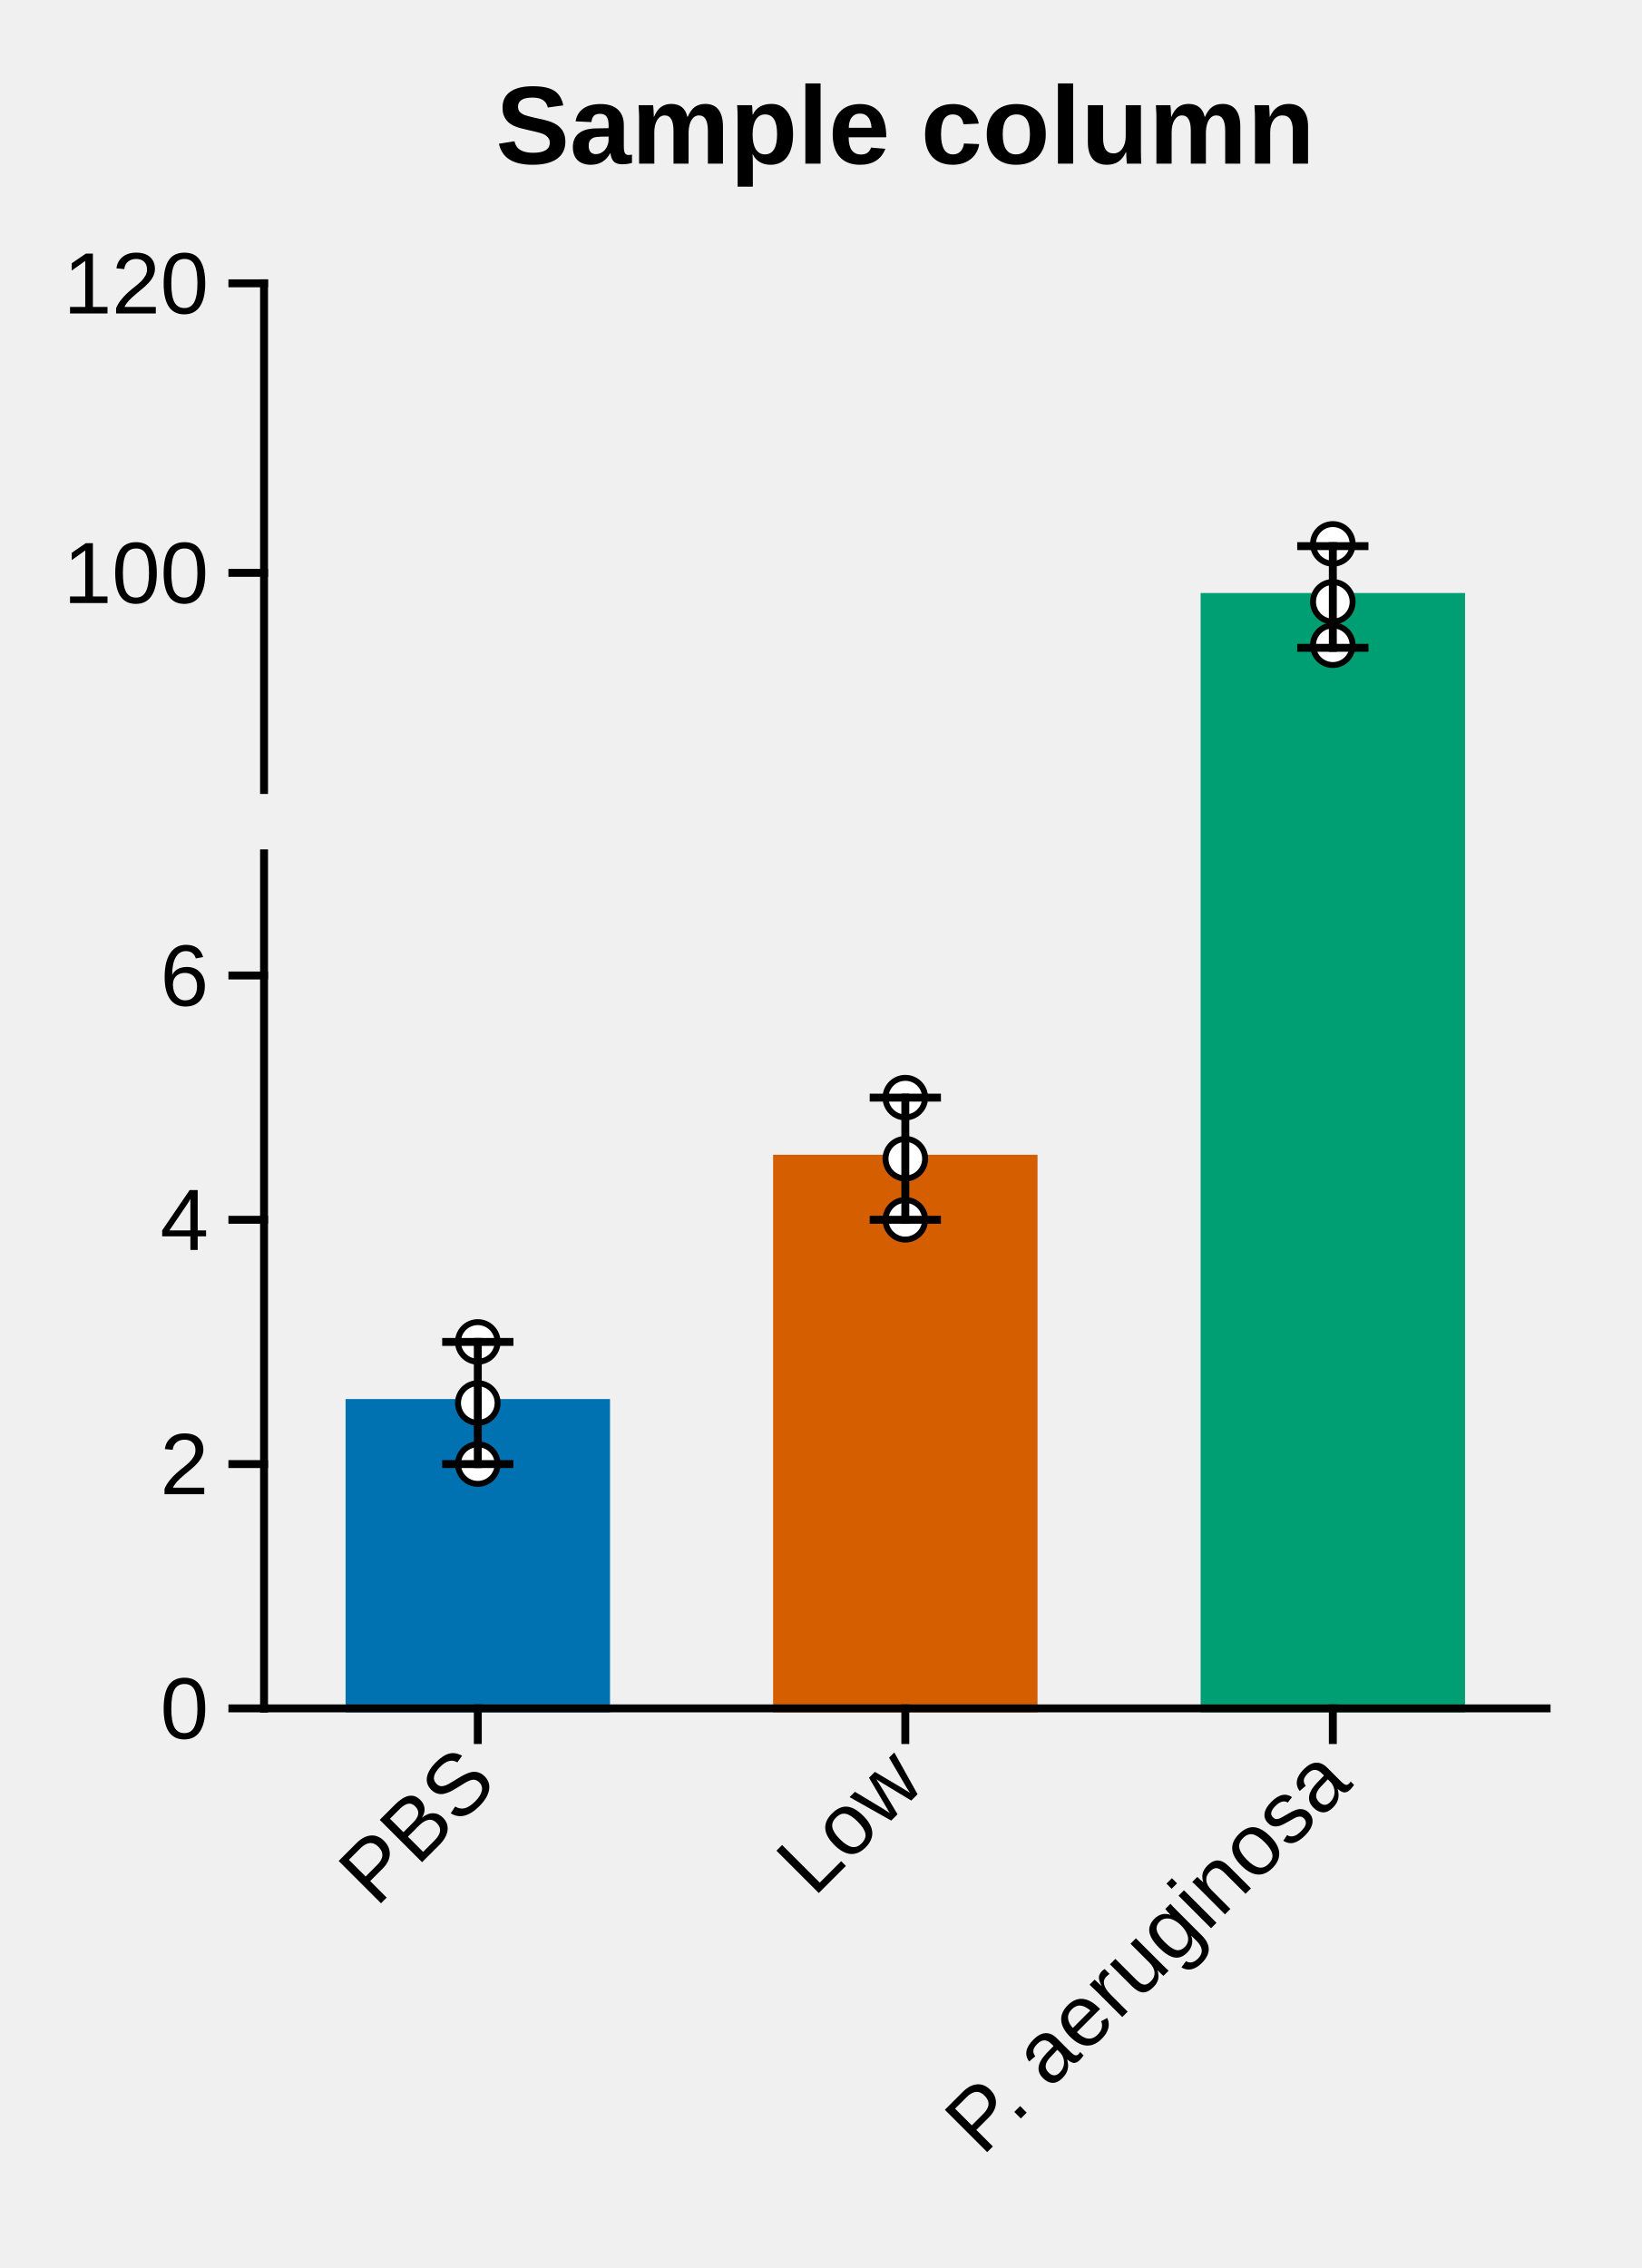
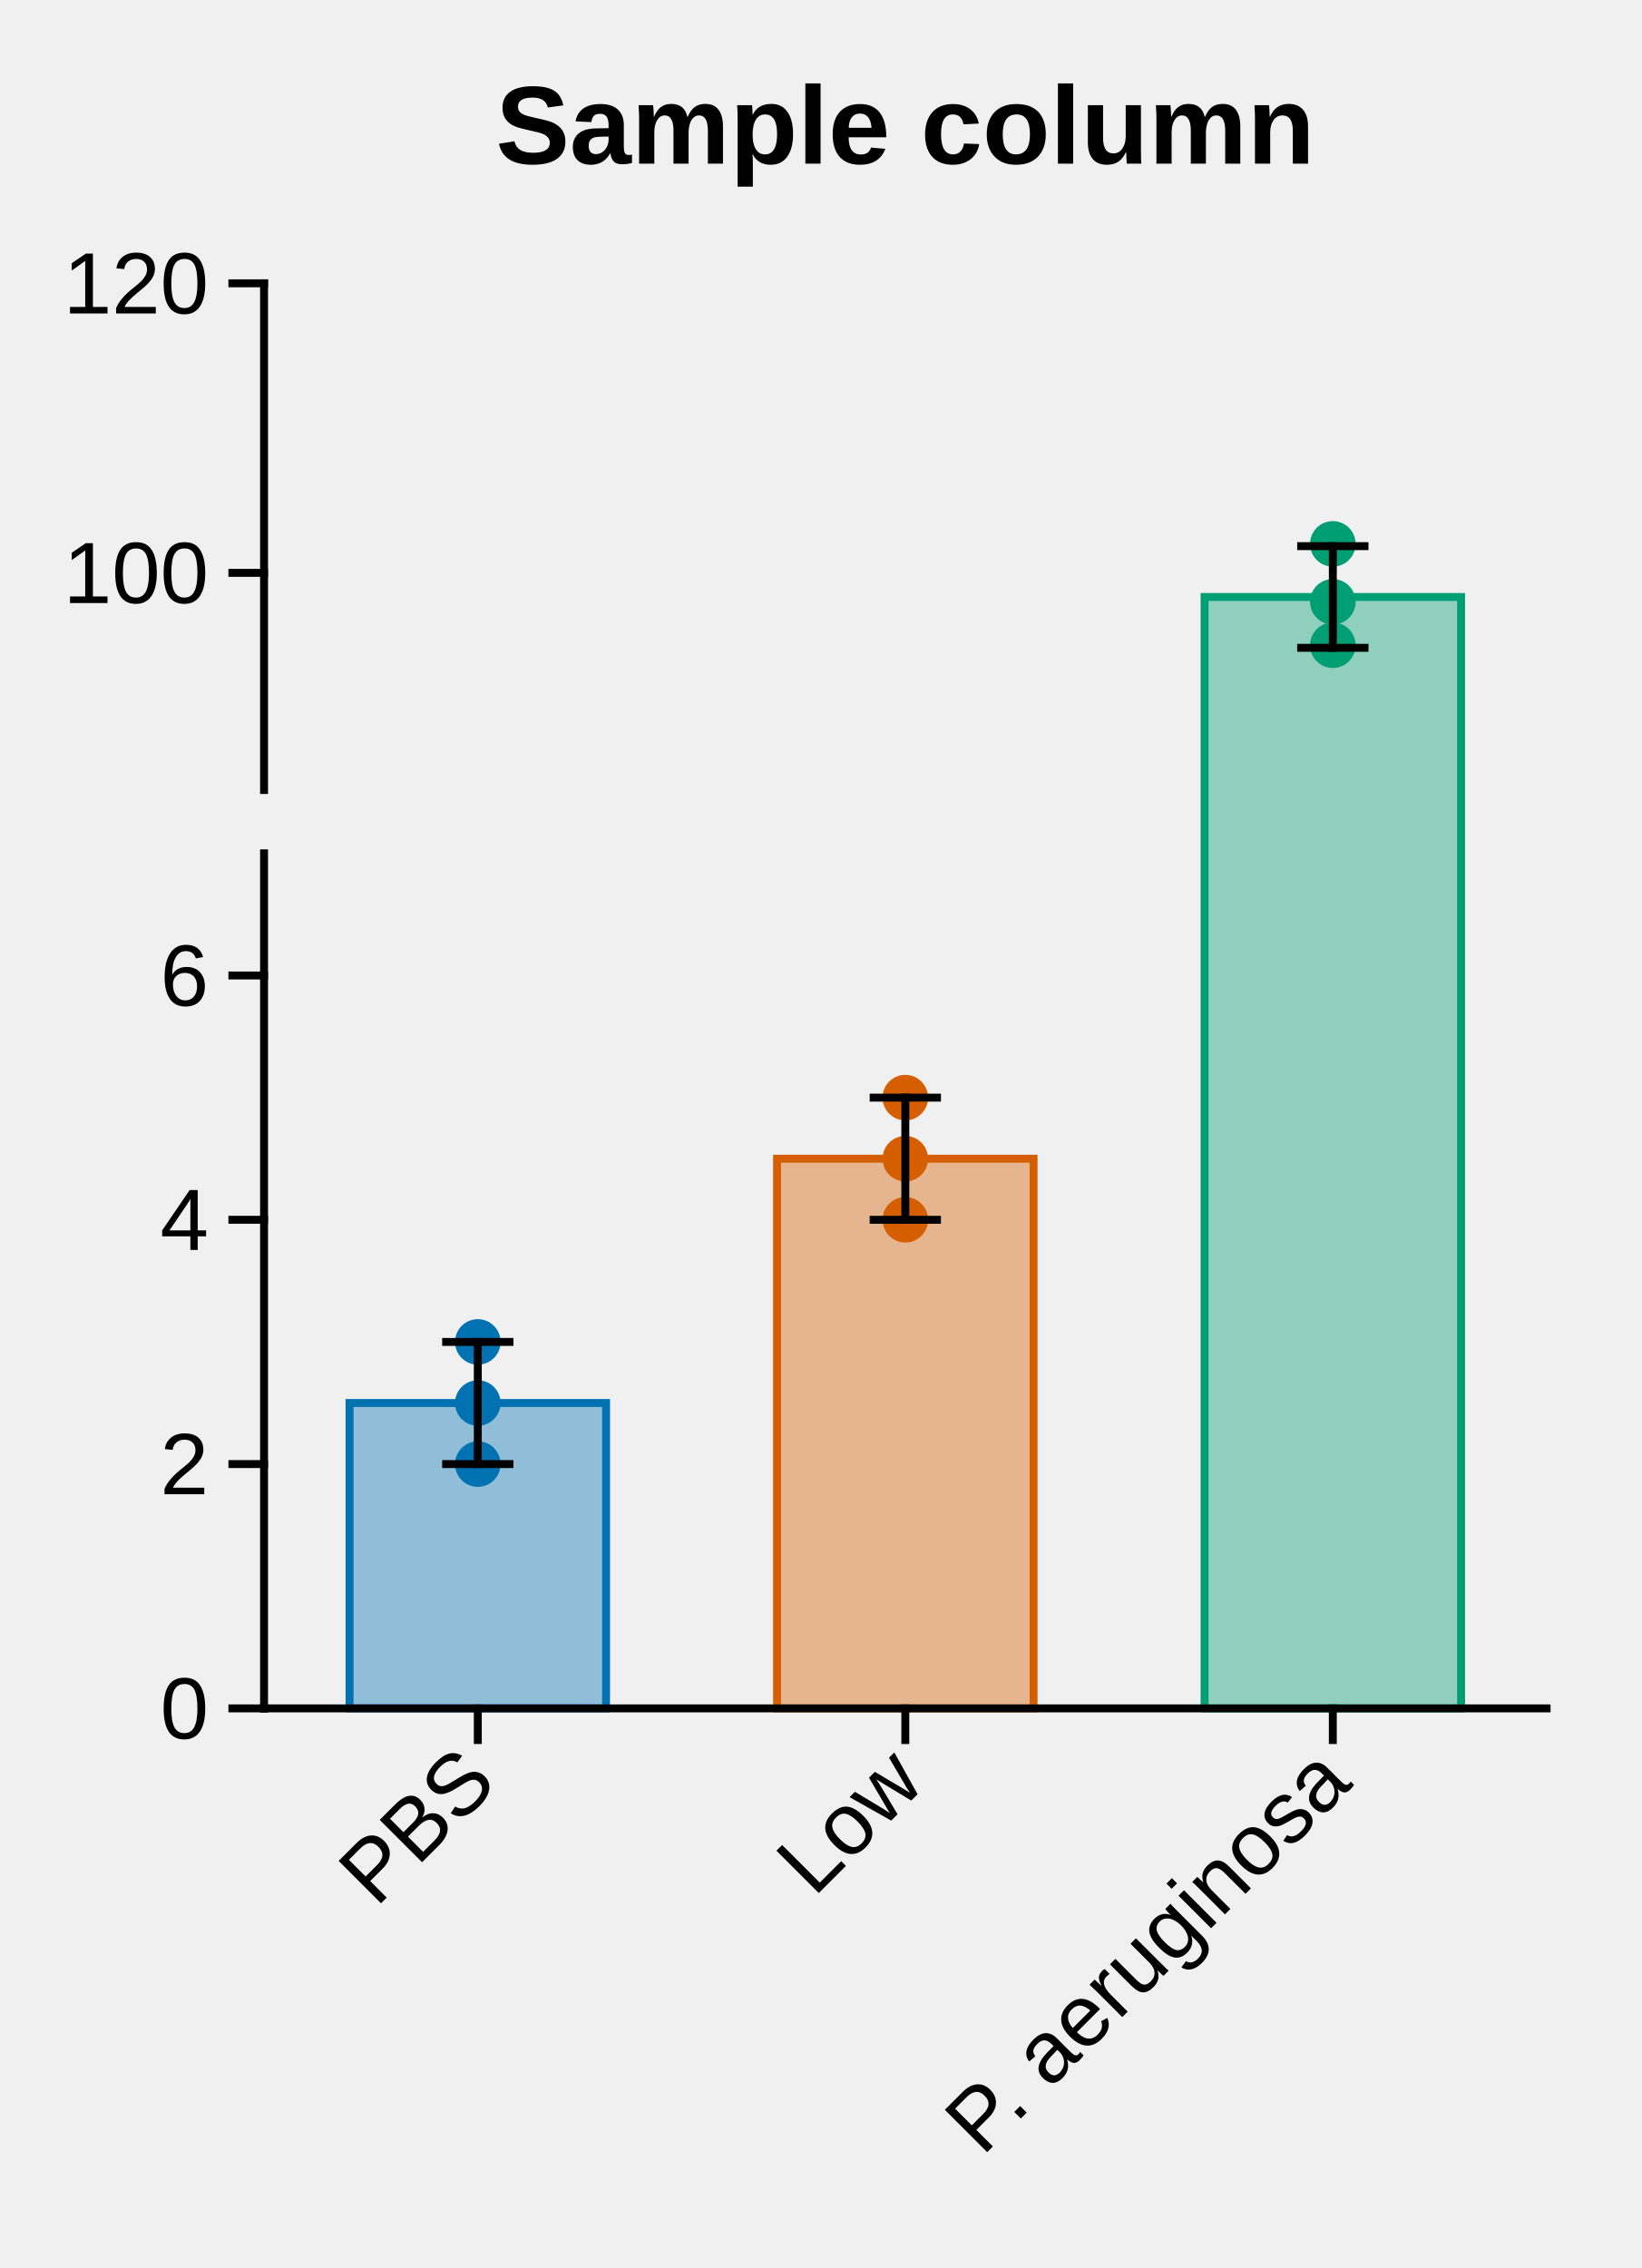
<svg xmlns="http://www.w3.org/2000/svg" width="207.353pt" height="286.471pt" viewBox="0 0 207.353 286.471">
  <g data-id="graph">
    <g data-id="title">
      <text fill="#000000" xml:space="preserve">
        <tspan x="62.619" y="20.674" font-family="'PS Liberation Sans', 'Liberation Sans', Arial, Helvetica, sans-serif" font-size="14" font-weight="bold">Sample column</tspan>
      </text>
    </g>
    <g data-id="series">
      <g data-id="layer/bars">
        <g data-id="series/a/bar">
-           <rect x="44.153" y="177.214" width="32.4" height="38.571" fill="#0072b2" stroke="#0072b2" stroke-width="1" />
+           <rect x="44.153" y="177.214" width="32.4" height="38.571" fill="#0072b2" fill-opacity="0.4" stroke="#0072b2" stroke-width="1" />
        </g>
        <g data-id="series/b/bar">
-           <rect x="98.153" y="146.357" width="32.4" height="69.429" fill="#d55e00" stroke="#d55e00" stroke-width="1" />
+           <rect x="98.153" y="146.357" width="32.4" height="69.429" fill="#d55e00" fill-opacity="0.4" stroke="#d55e00" stroke-width="1" />
        </g>
        <g data-id="series/c/bar">
-           <rect x="152.153" y="75.404" width="32.4" height="140.381" fill="#009e73" stroke="#009e73" stroke-width="1" />
+           <rect x="152.153" y="75.404" width="32.4" height="140.381" fill="#009e73" fill-opacity="0.4" stroke="#009e73" stroke-width="1" />
        </g>
      </g>
      <g data-id="layer/points">
        <g data-id="series/a/point/0">
-           <path d="M57.853,184.928a2.5,2.5 0 1,0 5,0a2.5,2.5 0 1,0 -5,0Z" fill="#ffffff" stroke="#000000" stroke-width="0.75" />
+           <path d="M57.853,184.928a2.5,2.5 0 1,0 5,0a2.5,2.5 0 1,0 -5,0Z" fill="#0072b2" stroke="#0072b2" stroke-width="0.75" />
        </g>
        <g data-id="series/a/point/1">
-           <path d="M57.853,169.499a2.5,2.5 0 1,0 5,0a2.5,2.5 0 1,0 -5,0Z" fill="#ffffff" stroke="#000000" stroke-width="0.75" />
+           <path d="M57.853,169.499a2.5,2.5 0 1,0 5,0a2.5,2.5 0 1,0 -5,0Z" fill="#0072b2" stroke="#0072b2" stroke-width="0.75" />
        </g>
        <g data-id="series/a/point/2">
-           <path d="M57.853,177.214a2.5,2.5 0 1,0 5,0a2.5,2.5 0 1,0 -5,0Z" fill="#ffffff" stroke="#000000" stroke-width="0.75" />
+           <path d="M57.853,177.214a2.5,2.5 0 1,0 5,0a2.5,2.5 0 1,0 -5,0Z" fill="#0072b2" stroke="#0072b2" stroke-width="0.75" />
        </g>
        <g data-id="series/b/point/0">
-           <path d="M111.853,154.071a2.5,2.5 0 1,0 5,0a2.5,2.5 0 1,0 -5,0Z" fill="#ffffff" stroke="#000000" stroke-width="0.75" />
+           <path d="M111.853,154.071a2.5,2.5 0 1,0 5,0a2.5,2.5 0 1,0 -5,0Z" fill="#d55e00" stroke="#d55e00" stroke-width="0.75" />
        </g>
        <g data-id="series/b/point/1">
-           <path d="M111.853,138.642a2.5,2.5 0 1,0 5,0a2.5,2.5 0 1,0 -5,0Z" fill="#ffffff" stroke="#000000" stroke-width="0.75" />
+           <path d="M111.853,138.642a2.5,2.5 0 1,0 5,0a2.5,2.5 0 1,0 -5,0Z" fill="#d55e00" stroke="#d55e00" stroke-width="0.75" />
        </g>
        <g data-id="series/b/point/2">
-           <path d="M111.853,146.357a2.5,2.5 0 1,0 5,0a2.5,2.5 0 1,0 -5,0Z" fill="#ffffff" stroke="#000000" stroke-width="0.75" />
+           <path d="M111.853,146.357a2.5,2.5 0 1,0 5,0a2.5,2.5 0 1,0 -5,0Z" fill="#d55e00" stroke="#d55e00" stroke-width="0.75" />
        </g>
        <g data-id="series/c/point/0">
-           <path d="M165.853,81.499a2.5,2.5 0 1,0 5,0a2.5,2.5 0 1,0 -5,0Z" fill="#ffffff" stroke="#000000" stroke-width="0.75" />
+           <path d="M165.853,81.499a2.5,2.5 0 1,0 5,0a2.5,2.5 0 1,0 -5,0Z" fill="#009e73" stroke="#009e73" stroke-width="0.75" />
        </g>
        <g data-id="series/c/point/1">
-           <path d="M165.853,68.699a2.5,2.5 0 1,0 5,0a2.5,2.5 0 1,0 -5,0Z" fill="#ffffff" stroke="#000000" stroke-width="0.75" />
+           <path d="M165.853,68.699a2.5,2.5 0 1,0 5,0a2.5,2.5 0 1,0 -5,0Z" fill="#009e73" stroke="#009e73" stroke-width="0.75" />
        </g>
        <g data-id="series/c/point/2">
-           <path d="M165.853,76.014a2.5,2.5 0 1,0 5,0a2.5,2.5 0 1,0 -5,0Z" fill="#ffffff" stroke="#000000" stroke-width="0.75" />
+           <path d="M165.853,76.014a2.5,2.5 0 1,0 5,0a2.5,2.5 0 1,0 -5,0Z" fill="#009e73" stroke="#009e73" stroke-width="0.75" />
        </g>
      </g>
      <g data-id="layer/error">
        <g data-id="series/a/error">
          <g data-id="series/a/error/0">
            <line x1="60.353" y1="169.499" x2="60.353" y2="184.928" stroke="#000000" stroke-width="1" stroke-linecap="square" />
          </g>
          <g data-id="series/a/error/1">
            <line x1="56.353" y1="169.499" x2="64.353" y2="169.499" stroke="#000000" stroke-width="1" stroke-linecap="square" />
          </g>
          <g data-id="series/a/error/2">
            <line x1="56.353" y1="184.928" x2="64.353" y2="184.928" stroke="#000000" stroke-width="1" stroke-linecap="square" />
          </g>
        </g>
        <g data-id="series/b/error">
          <g data-id="series/b/error/0">
            <line x1="114.353" y1="138.642" x2="114.353" y2="154.071" stroke="#000000" stroke-width="1" stroke-linecap="square" />
          </g>
          <g data-id="series/b/error/1">
            <line x1="110.353" y1="138.642" x2="118.353" y2="138.642" stroke="#000000" stroke-width="1" stroke-linecap="square" />
          </g>
          <g data-id="series/b/error/2">
            <line x1="110.353" y1="154.071" x2="118.353" y2="154.071" stroke="#000000" stroke-width="1" stroke-linecap="square" />
          </g>
        </g>
        <g data-id="series/c/error">
          <g data-id="series/c/error/0">
            <line x1="168.353" y1="68.982" x2="168.353" y2="81.826" stroke="#000000" stroke-width="1" stroke-linecap="square" />
          </g>
          <g data-id="series/c/error/1">
            <line x1="164.353" y1="68.982" x2="172.353" y2="68.982" stroke="#000000" stroke-width="1" stroke-linecap="square" />
          </g>
          <g data-id="series/c/error/2">
            <line x1="164.353" y1="81.826" x2="172.353" y2="81.826" stroke="#000000" stroke-width="1" stroke-linecap="square" />
          </g>
        </g>
      </g>
    </g>
    <g data-id="axis/y">
      <g data-id="axis/y/line">
        <g data-id="axis/y/line/0">
          <line x1="33.353" y1="35.785" x2="33.353" y2="99.785" stroke="#000000" stroke-width="1" stroke-linecap="square" />
        </g>
        <g data-id="axis/y/line/1">
          <line x1="33.353" y1="107.785" x2="33.353" y2="215.785" stroke="#000000" stroke-width="1" stroke-linecap="square" />
        </g>
      </g>
      <g data-id="axis/y/tick/0">
        <line x1="33.353" y1="215.785" x2="29.353" y2="215.785" stroke="#000000" stroke-width="1" stroke-linecap="square" />
      </g>
      <g data-id="axis/y/tickLabel/0">
        <text fill="#000000" xml:space="preserve">
          <tspan x="20.235" y="219.599" font-family="'PS Liberation Sans', 'Liberation Sans', Arial, Helvetica, sans-serif" font-size="11">0</tspan>
        </text>
      </g>
      <g data-id="axis/y/tick/1">
        <line x1="33.353" y1="184.928" x2="29.353" y2="184.928" stroke="#000000" stroke-width="1" stroke-linecap="square" />
      </g>
      <g data-id="axis/y/tickLabel/1">
        <text fill="#000000" xml:space="preserve">
          <tspan x="20.235" y="188.741" font-family="'PS Liberation Sans', 'Liberation Sans', Arial, Helvetica, sans-serif" font-size="11">2</tspan>
        </text>
      </g>
      <g data-id="axis/y/tick/2">
        <line x1="33.353" y1="154.071" x2="29.353" y2="154.071" stroke="#000000" stroke-width="1" stroke-linecap="square" />
      </g>
      <g data-id="axis/y/tickLabel/2">
        <text fill="#000000" xml:space="preserve">
          <tspan x="20.235" y="157.884" font-family="'PS Liberation Sans', 'Liberation Sans', Arial, Helvetica, sans-serif" font-size="11">4</tspan>
        </text>
      </g>
      <g data-id="axis/y/tick/3">
        <line x1="33.353" y1="123.214" x2="29.353" y2="123.214" stroke="#000000" stroke-width="1" stroke-linecap="square" />
      </g>
      <g data-id="axis/y/tickLabel/3">
        <text fill="#000000" xml:space="preserve">
          <tspan x="20.235" y="127.027" font-family="'PS Liberation Sans', 'Liberation Sans', Arial, Helvetica, sans-serif" font-size="11">6</tspan>
        </text>
      </g>
      <g data-id="axis/y/tick/4">
        <line x1="33.353" y1="72.357" x2="29.353" y2="72.357" stroke="#000000" stroke-width="1" stroke-linecap="square" />
      </g>
      <g data-id="axis/y/tickLabel/4">
        <text fill="#000000" xml:space="preserve">
          <tspan x="8" y="76.17" font-family="'PS Liberation Sans', 'Liberation Sans', Arial, Helvetica, sans-serif" font-size="11">100</tspan>
        </text>
      </g>
      <g data-id="axis/y/tick/5">
        <line x1="33.353" y1="35.785" x2="29.353" y2="35.785" stroke="#000000" stroke-width="1" stroke-linecap="square" />
      </g>
      <g data-id="axis/y/tickLabel/5">
        <text fill="#000000" xml:space="preserve">
          <tspan x="8" y="39.599" font-family="'PS Liberation Sans', 'Liberation Sans', Arial, Helvetica, sans-serif" font-size="11">120</tspan>
        </text>
      </g>
    </g>
    <g data-id="axis/x">
      <g data-id="axis/x/line">
        <line x1="33.353" y1="215.785" x2="195.353" y2="215.785" stroke="#000000" stroke-width="1" stroke-linecap="square" />
      </g>
      <g data-id="axis/x/tick/0">
        <line x1="60.353" y1="215.785" x2="60.353" y2="219.785" stroke="#000000" stroke-width="1" stroke-linecap="square" />
      </g>
      <g data-id="axis/x/tickLabel/0">
        <text fill="#000000" transform="rotate(-45 60.353 222.785)" xml:space="preserve">
          <tspan x="38.342" y="226.599" font-family="'PS Liberation Sans', 'Liberation Sans', Arial, Helvetica, sans-serif" font-size="11">PBS</tspan>
        </text>
      </g>
      <g data-id="axis/x/tick/1">
        <line x1="114.353" y1="215.785" x2="114.353" y2="219.785" stroke="#000000" stroke-width="1" stroke-linecap="square" />
      </g>
      <g data-id="axis/x/tickLabel/1">
        <text fill="#000000" transform="rotate(-45 114.353 222.785)" xml:space="preserve">
          <tspan x="94.174" y="226.599" font-family="'PS Liberation Sans', 'Liberation Sans', Arial, Helvetica, sans-serif" font-size="11">Low</tspan>
        </text>
      </g>
      <g data-id="axis/x/tick/2">
        <line x1="168.353" y1="215.785" x2="168.353" y2="219.785" stroke="#000000" stroke-width="1" stroke-linecap="square" />
      </g>
      <g data-id="axis/x/tickLabel/2">
        <text fill="#000000" transform="rotate(-45 168.353 222.785)" xml:space="preserve">
          <tspan x="101.891" y="226.599" font-family="'PS Liberation Sans', 'Liberation Sans', Arial, Helvetica, sans-serif" font-size="11">P. aeruginosa</tspan>
        </text>
      </g>
    </g>
  </g>
</svg>
